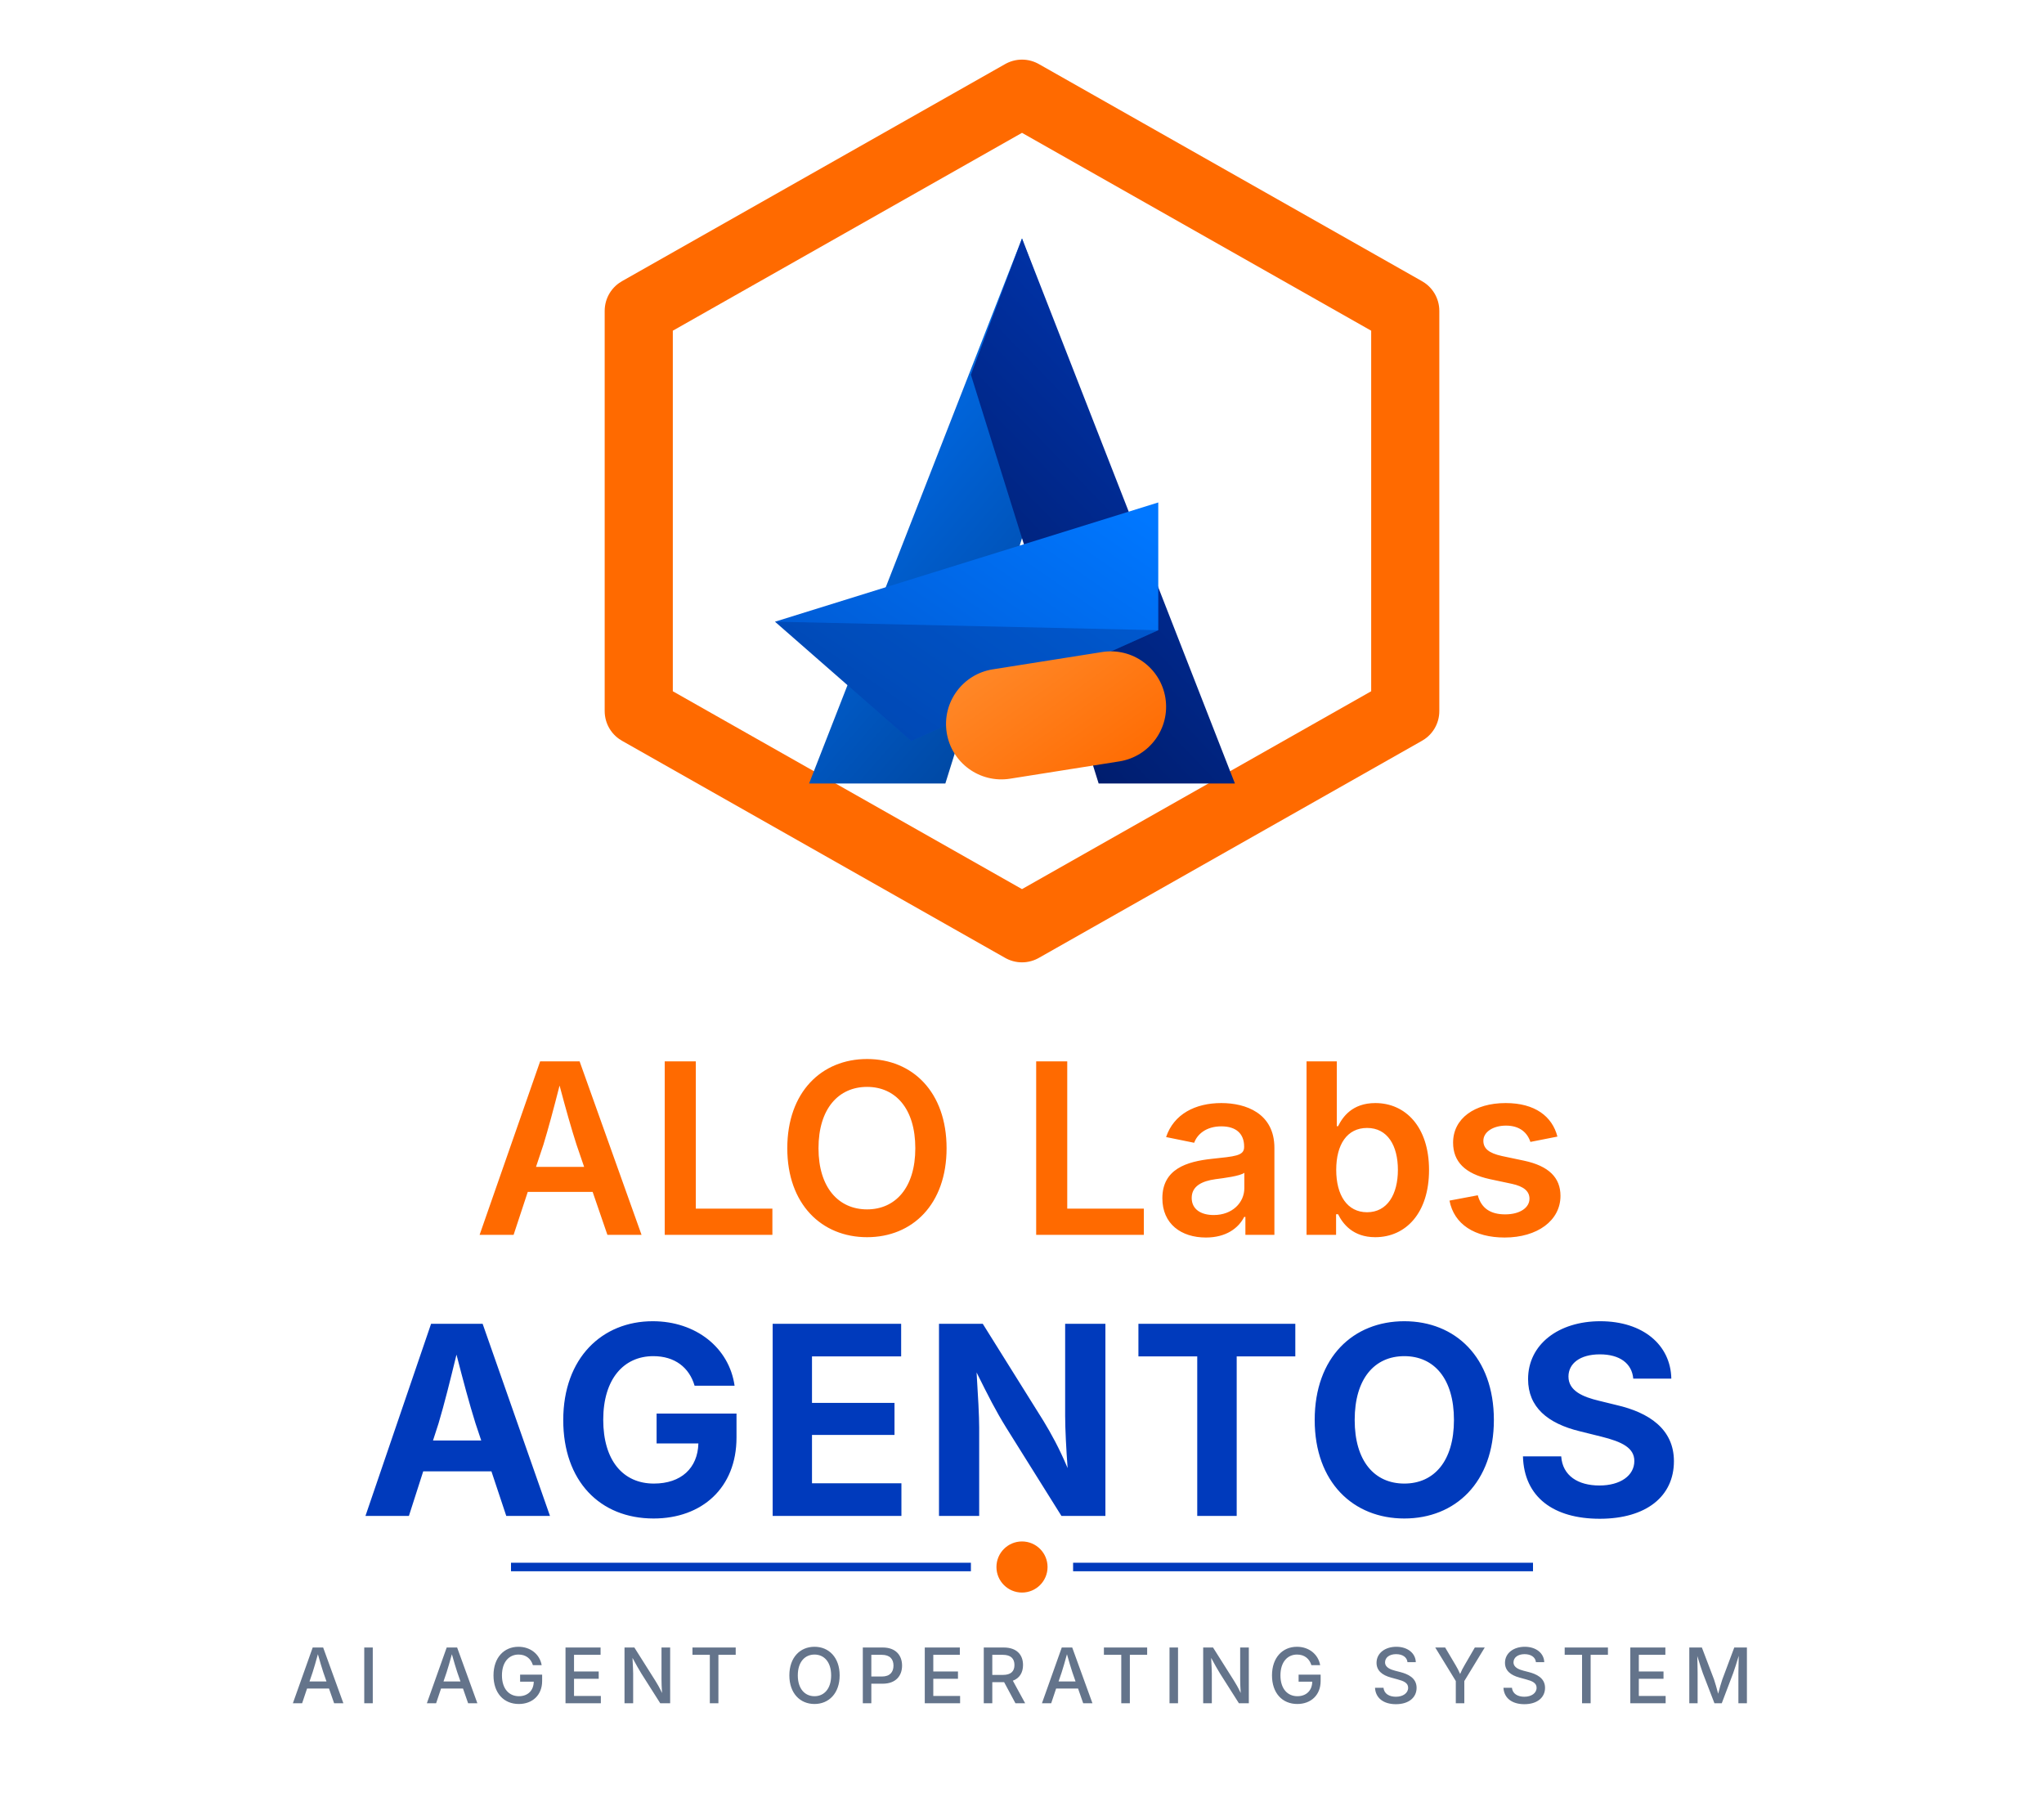
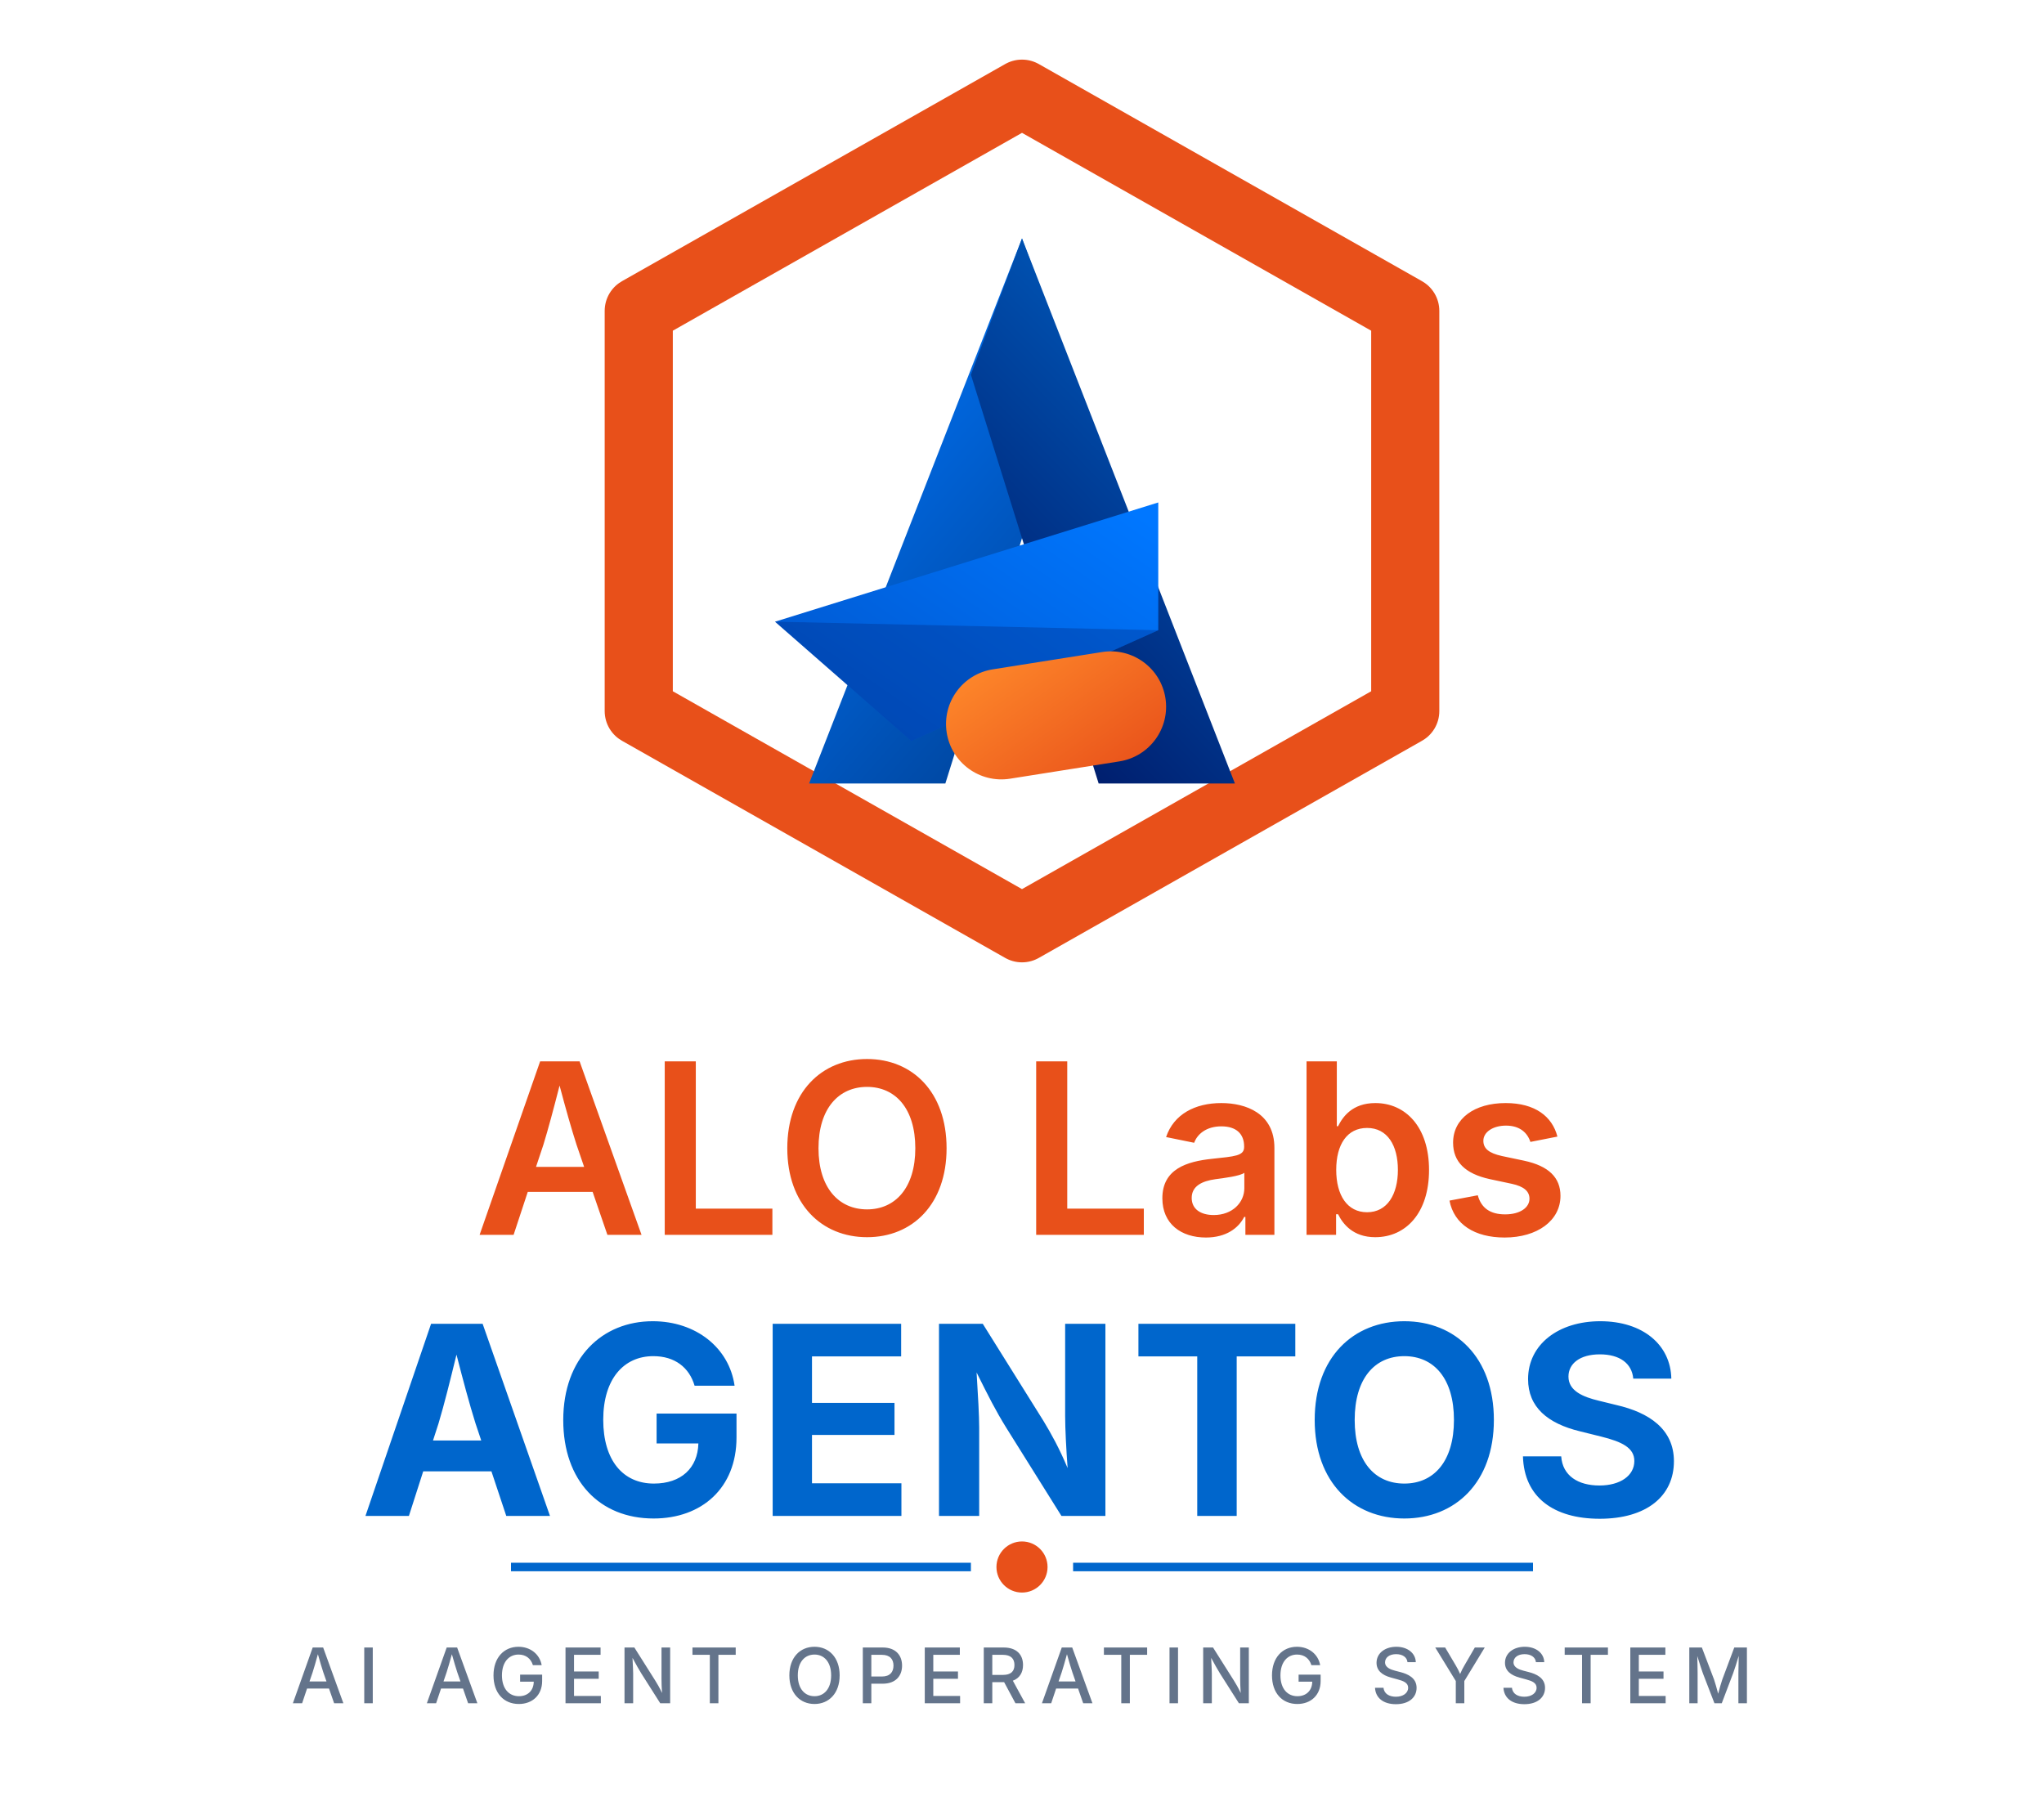
<svg xmlns="http://www.w3.org/2000/svg" viewBox="0 0 480 424" role="img" aria-label="ALO Labs AGENTOS">
  <defs>
    <linearGradient id="sLegL" x1="0.1" y1="0.1" x2="0.6" y2="1">
      <stop offset="0" stop-color="#0077FF" />
      <stop offset="1" stop-color="#0047A1" />
    </linearGradient>
    <linearGradient id="sLegR" x1="0.9" y1="0" x2="0.4" y2="1">
-       <stop offset="0" stop-color="#003ABC" />
+       <stop offset="0" stop-color="#0066CC" />
      <stop offset="1" stop-color="#001C6B" />
    </linearGradient>
    <linearGradient id="sFold" x1="0" y1="1" x2="1" y2="0.1">
      <stop offset="0" stop-color="#0053C8" />
      <stop offset="1" stop-color="#0077FF" />
    </linearGradient>
    <linearGradient id="sBar" x1="0" y1="0" x2="1" y2="1">
      <stop offset="0" stop-color="#FF8A2B" />
-       <stop offset="1" stop-color="#FF6A00" />
+       <stop offset="1" stop-color="#E8501A" />
    </linearGradient>
  </defs>
  <g transform="translate(120 0)">
-     <path d="M120 22 L210 73 L210 167 L120 218 L30 167 L30 73 Z" fill="none" stroke="#FF6A00" stroke-width="16" stroke-linejoin="round" stroke-linecap="round" />
+     <path d="M120 22 L210 73 L210 167 L120 218 L30 167 L30 73 Z" fill="none" stroke="#E8501A" stroke-width="16" stroke-linejoin="round" stroke-linecap="round" />
    <path d="M120 56 L70 184 L102 184 L132 88 Z" fill="url(#sLegL)" />
    <path d="M120 56 L170 184 L138 184 L108 88 Z" fill="url(#sLegR)" />
    <path d="M62 146 L152 118 L152 148 L94 174 Z" fill="url(#sFold)" />
    <path d="M62 146 L152 148 L94 174 Z" fill="#001C6B" opacity="0.28" />
    <g transform="rotate(-9 128 168)">
      <rect x="102" y="155" width="52" height="26" rx="13" fill="url(#sBar)" />
    </g>
  </g>
-   <text x="240" y="290" text-anchor="middle" font-family="'Poppins','Inter','Segoe UI',system-ui,sans-serif" font-size="56" font-weight="600" fill="#FF6A00">ALO Labs</text>
-   <text x="240" y="356" text-anchor="middle" font-family="'Poppins','Inter','Segoe UI',system-ui,sans-serif" font-size="62" font-weight="700" letter-spacing="1.4" fill="#003ABC">AGENTOS</text>
-   <path d="M120 368 H228" stroke="#003ABC" stroke-width="2" />
-   <path d="M252 368 H360" stroke="#003ABC" stroke-width="2" />
-   <circle cx="240" cy="368" r="6" fill="#FF6A00" />
+   <text x="240" y="290" text-anchor="middle" font-family="'Poppins','Inter','Segoe UI',system-ui,sans-serif" font-size="56" font-weight="600" fill="#E8501A">ALO Labs</text>
+   <text x="240" y="356" text-anchor="middle" font-family="'Poppins','Inter','Segoe UI',system-ui,sans-serif" font-size="62" font-weight="700" letter-spacing="1.4" fill="#0066CC">AGENTOS</text>
+   <path d="M120 368 H228" stroke="#0066CC" stroke-width="2" />
+   <path d="M252 368 H360" stroke="#0066CC" stroke-width="2" />
+   <circle cx="240" cy="368" r="6" fill="#E8501A" />
  <text x="240" y="400" text-anchor="middle" font-family="'Inter','Segoe UI',system-ui,sans-serif" font-size="18" font-weight="500" letter-spacing="3" fill="#64748B">AI AGENT OPERATING SYSTEM</text>
</svg>
